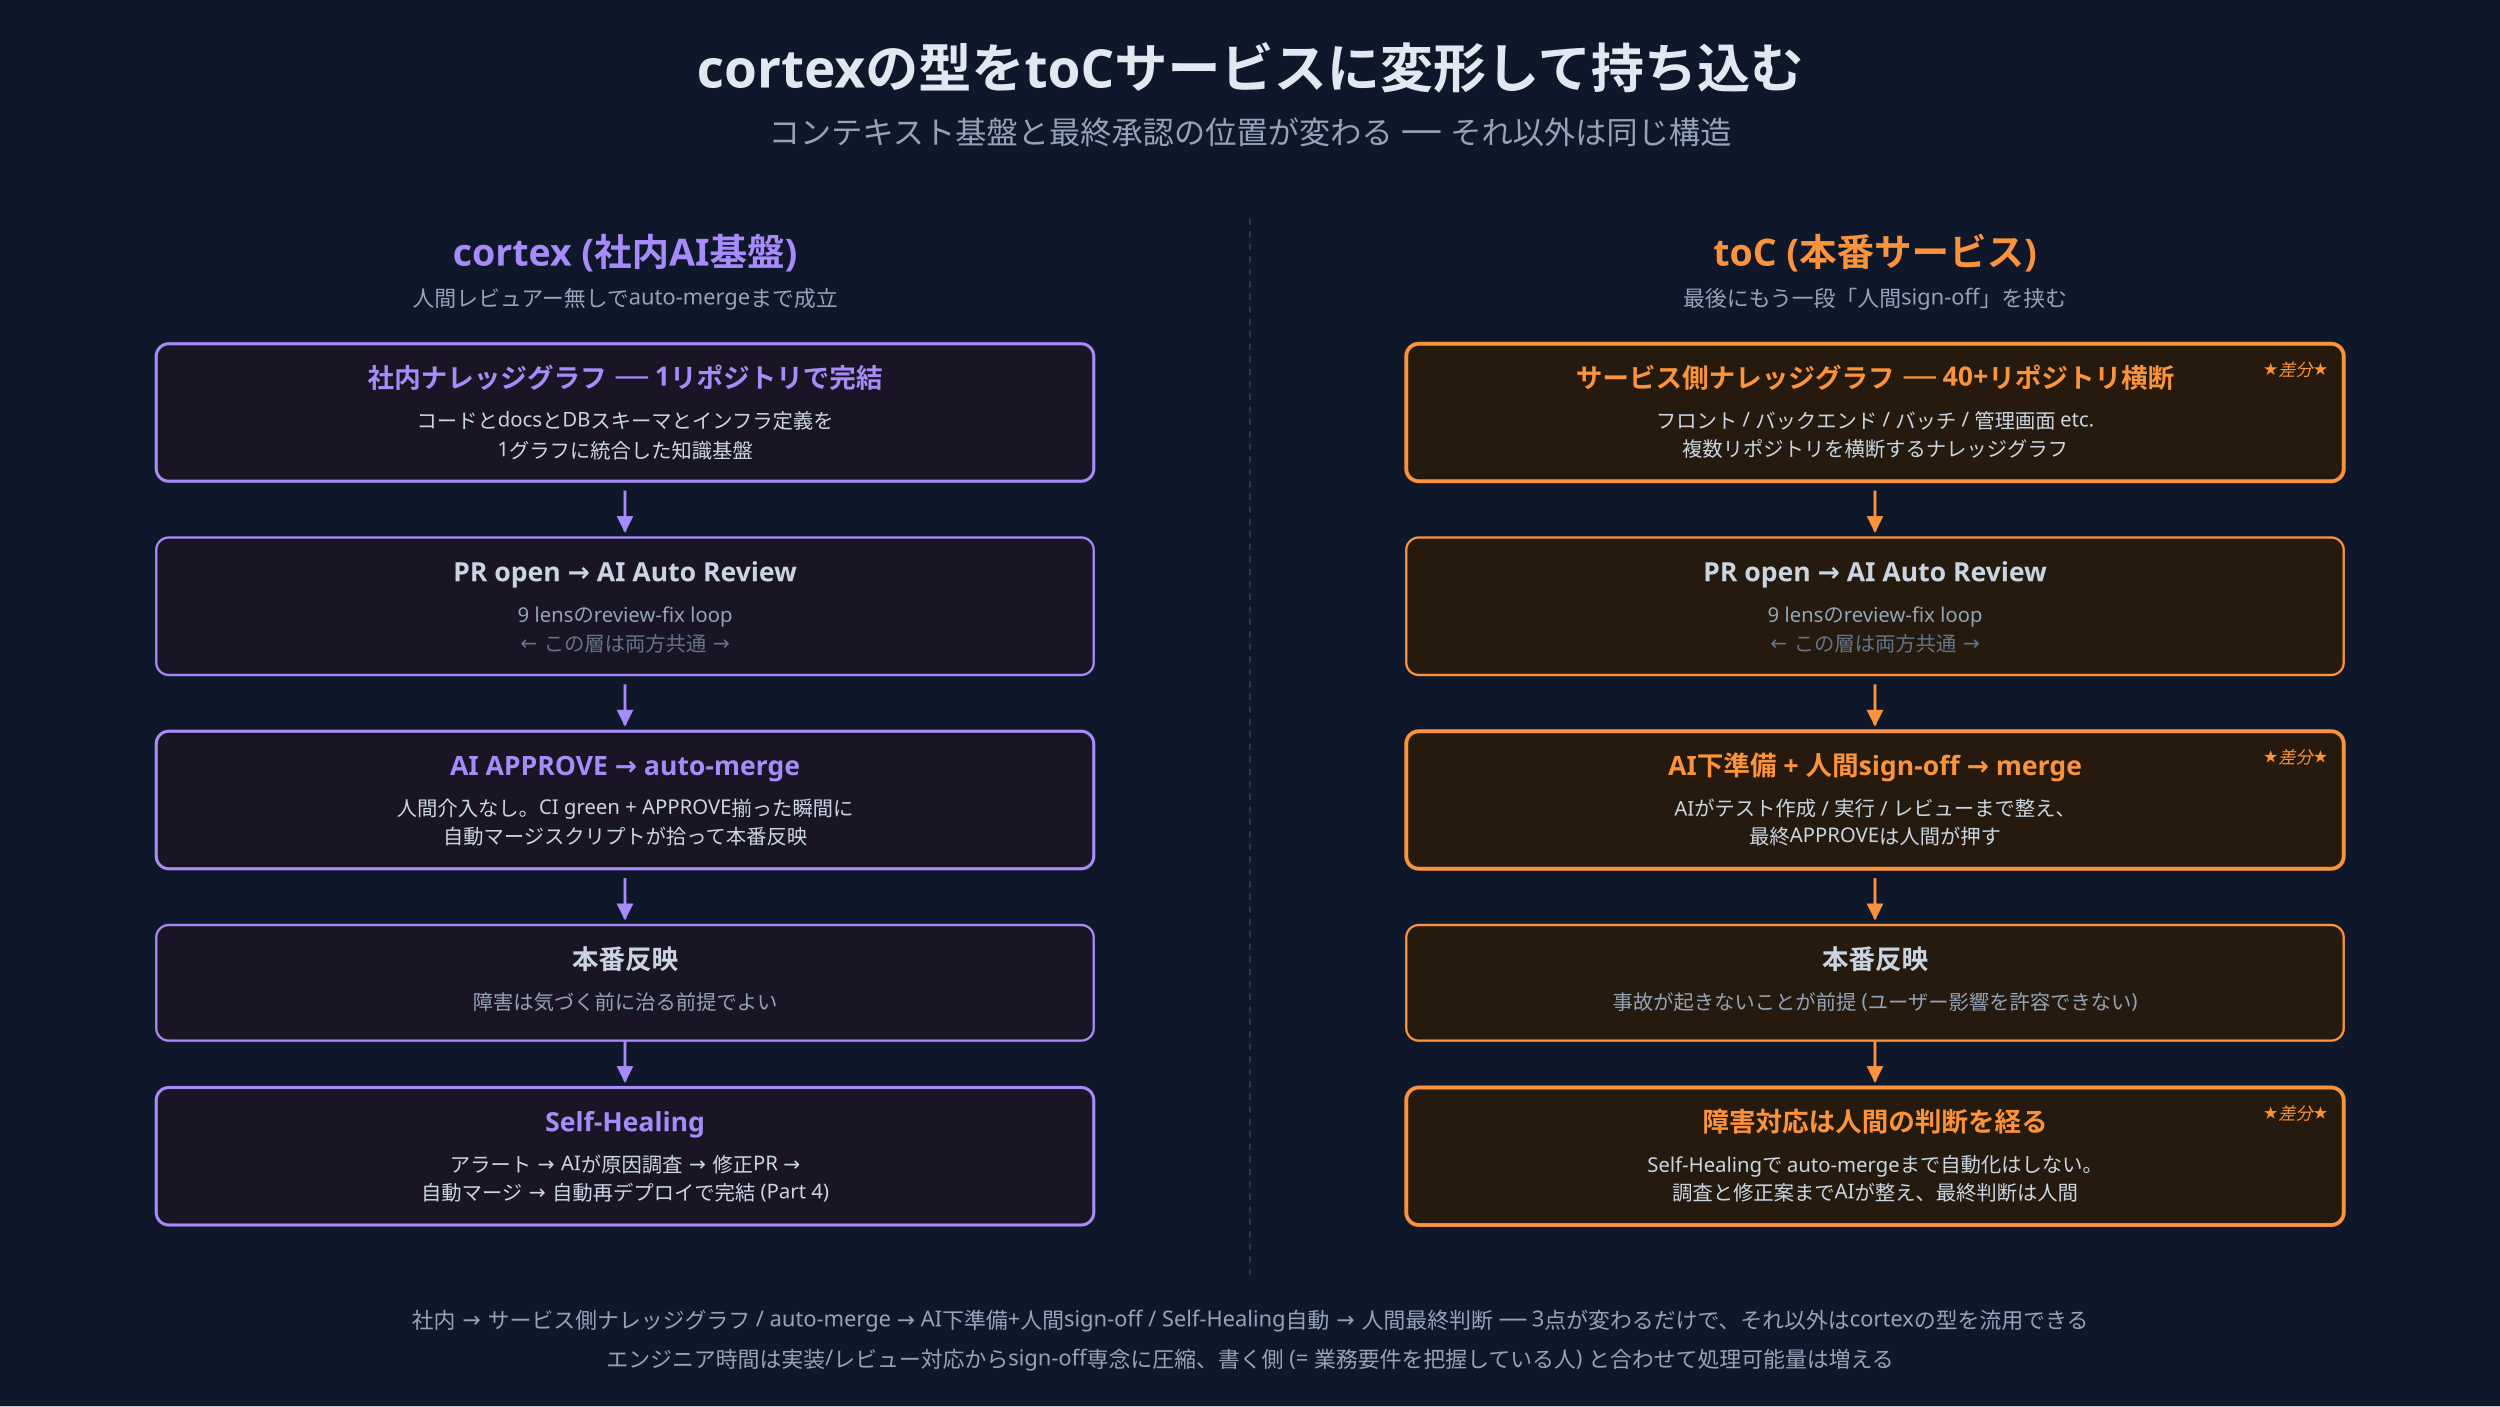
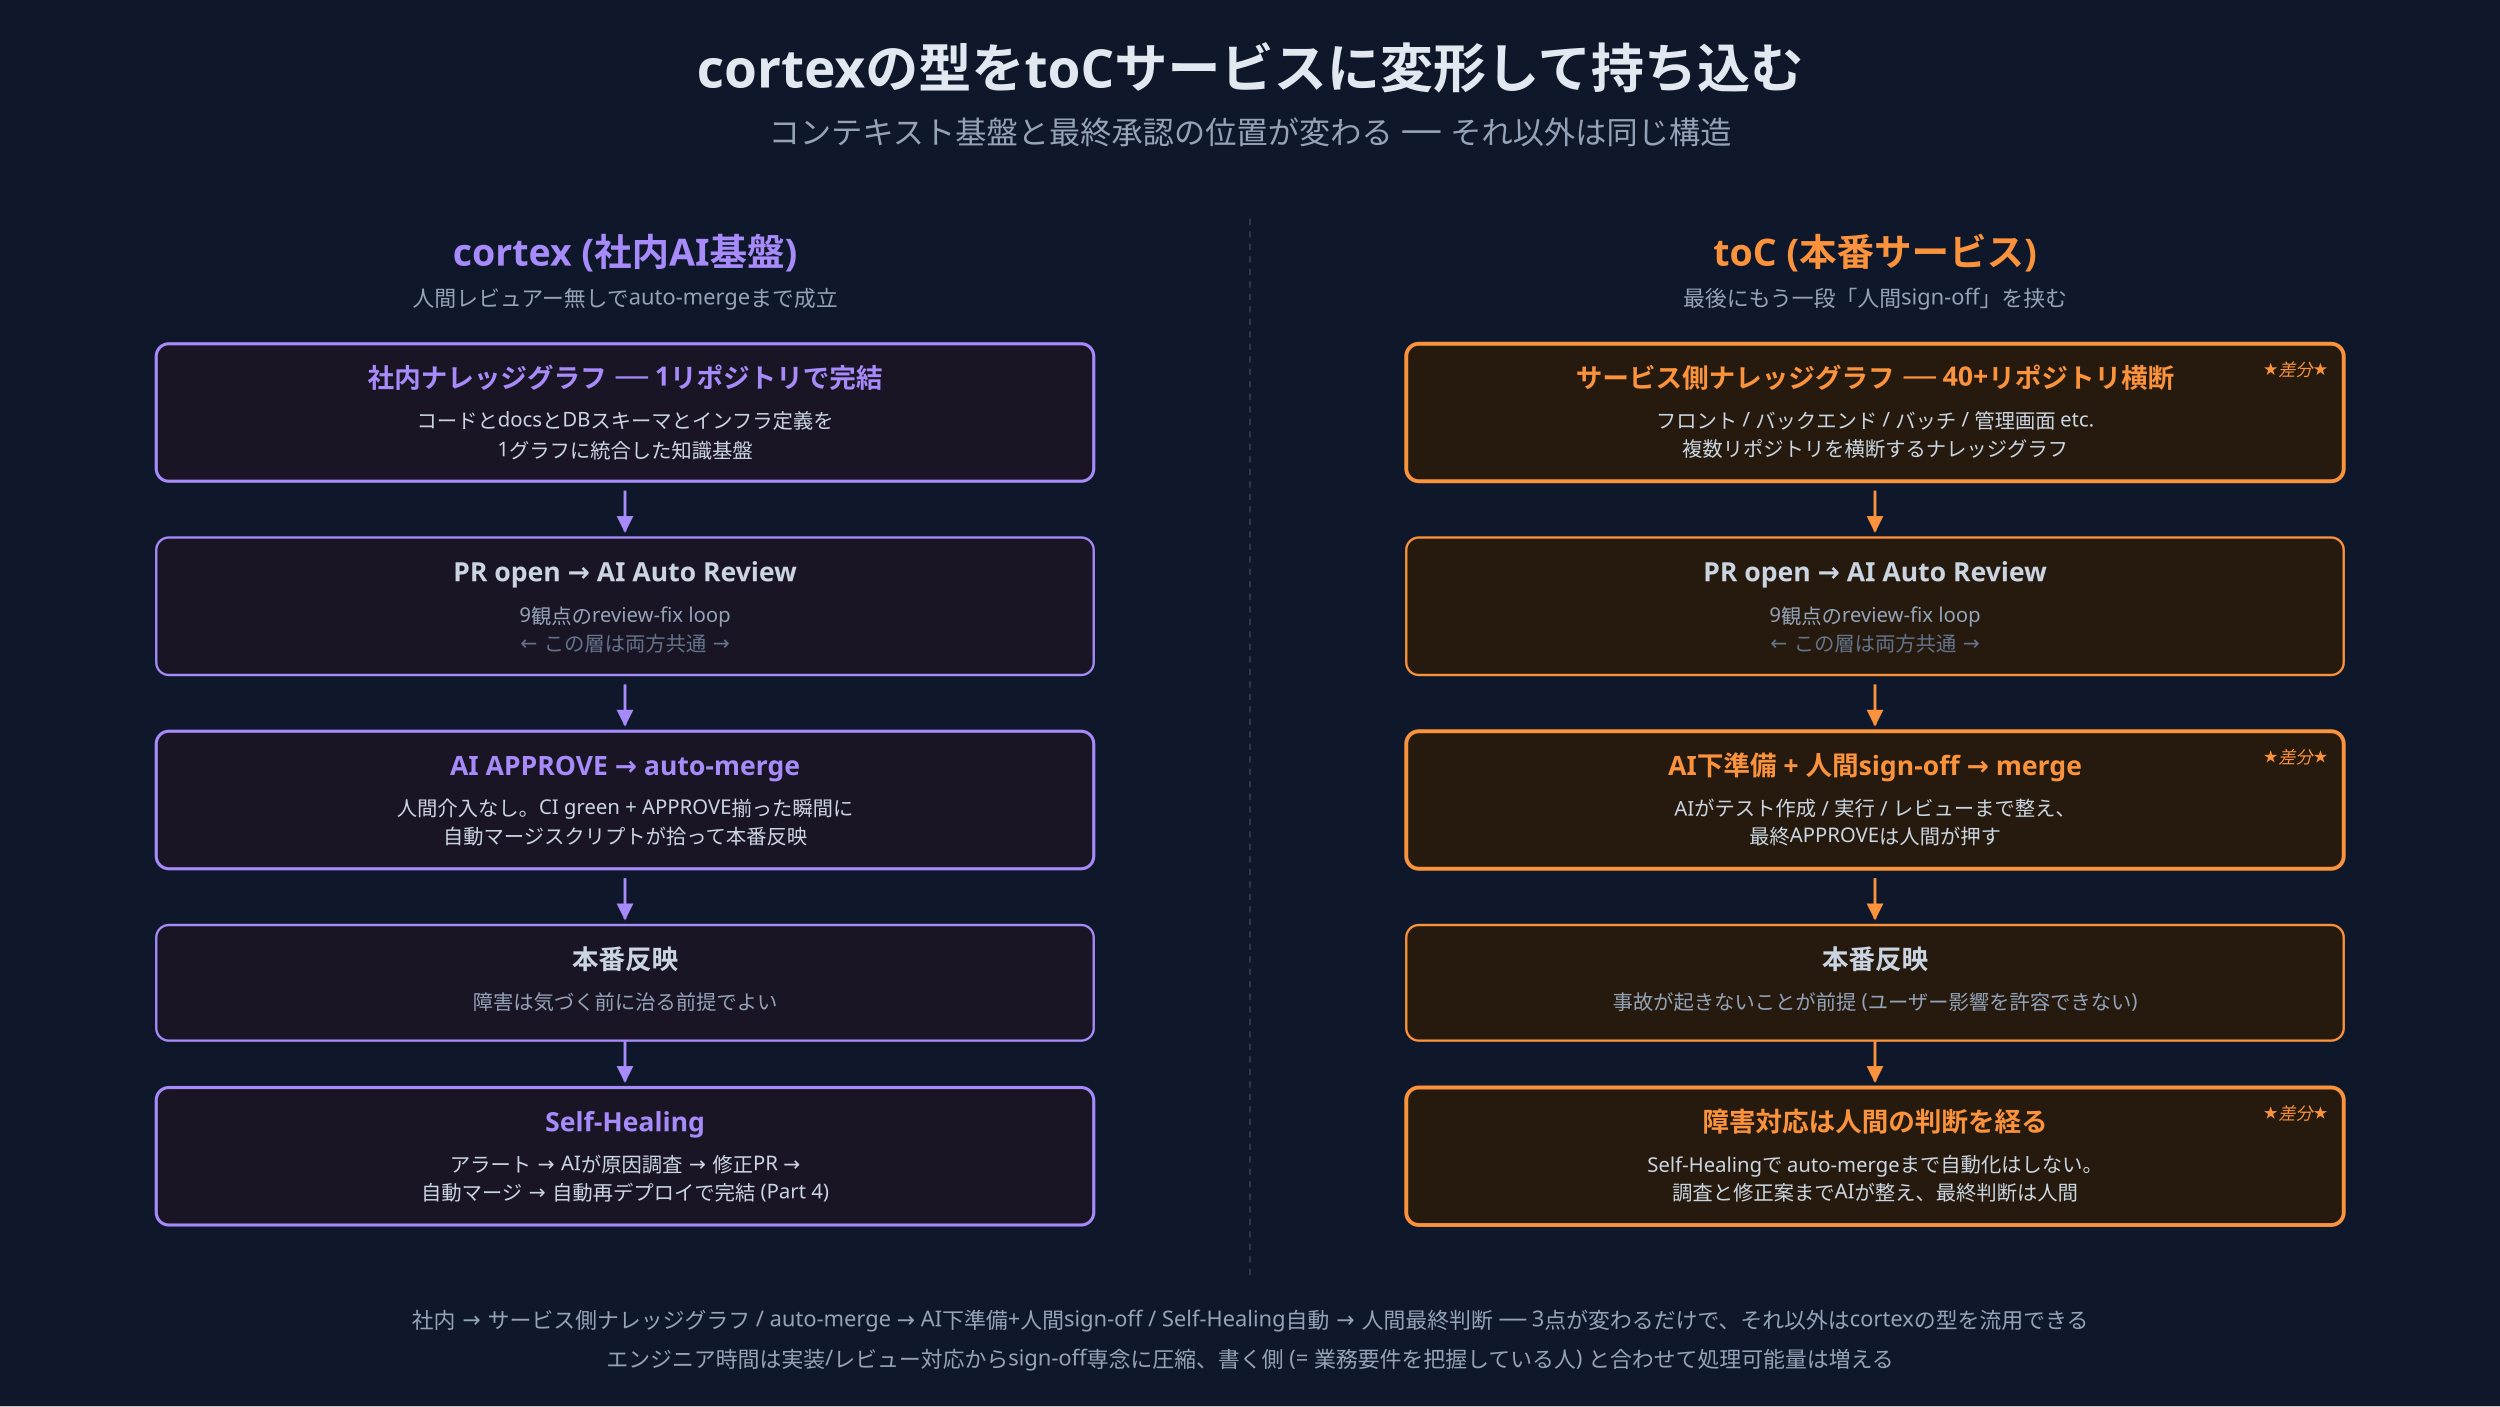
<svg xmlns="http://www.w3.org/2000/svg" width="1600" height="900" viewBox="0 0 1600 900">
  <rect width="1600" height="900" fill="#0f172a" />
  <defs>
    <marker id="a-94a3b8" viewBox="0 0 10 10" refX="9" refY="5" markerWidth="6" markerHeight="6" orient="auto-start-reverse">
      <path d="M 0 0 L 10 5 L 0 10 z" fill="#94a3b8" />
    </marker>
    <marker id="a-a78bfa" viewBox="0 0 10 10" refX="9" refY="5" markerWidth="6" markerHeight="6" orient="auto-start-reverse">
      <path d="M 0 0 L 10 5 L 0 10 z" fill="#a78bfa" />
    </marker>
    <marker id="a-fb923c" viewBox="0 0 10 10" refX="9" refY="5" markerWidth="6" markerHeight="6" orient="auto-start-reverse">
      <path d="M 0 0 L 10 5 L 0 10 z" fill="#fb923c" />
    </marker>
  </defs>
  <text x="800" y="56" font-size="34" fill="#e2e8f0" text-anchor="middle" font-weight="bold" font-family="Noto Sans JP, sans-serif">cortexの型をtoCサービスに変形して持ち込む</text>
  <text x="800" y="92" font-size="20" fill="#94a3b8" text-anchor="middle" font-family="Noto Sans JP, sans-serif">コンテキスト基盤と最終承認の位置が変わる ── それ以外は同じ構造</text>
  <line x1="800" y1="140" x2="800" y2="820" stroke="#334155" stroke-width="1" stroke-dasharray="4,4" />
  <g font-family="Noto Sans JP, sans-serif">
    <text x="400" y="170" font-size="24" fill="#a78bfa" text-anchor="middle" font-weight="bold">cortex (社内AI基盤)</text>
    <text x="400" y="196" font-size="14" fill="#94a3b8" text-anchor="middle">人間レビュアー無しでauto-mergeまで成立</text>
    <rect x="100" y="220" width="600" height="88" rx="8" fill="#1a1525" stroke="#a78bfa" stroke-width="2" />
    <text x="400" y="248" font-size="17" fill="#a78bfa" text-anchor="middle" font-weight="bold">社内ナレッジグラフ ── 1リポジトリで完結</text>
    <text x="400" y="274" font-size="13" fill="#cbd5e1" text-anchor="middle">コードとdocsとDBスキーマとインフラ定義を</text>
    <text x="400" y="292" font-size="13" fill="#cbd5e1" text-anchor="middle">1グラフに統合した知識基盤</text>
    <line x1="400" y1="314" x2="400" y2="340" stroke="#a78bfa" stroke-width="1.8" marker-end="url(#a-a78bfa)" />
    <rect x="100" y="344" width="600" height="88" rx="8" fill="#1a1525" stroke="#a78bfa" stroke-width="1.5" />
    <text x="400" y="372" font-size="17" fill="#cbd5e1" text-anchor="middle" font-weight="bold">PR open → AI Auto Review</text>
-     <text x="400" y="398" font-size="13" fill="#94a3b8" text-anchor="middle">9 lensのreview-fix loop</text>
+     <text x="400" y="398" font-size="13" fill="#94a3b8" text-anchor="middle">9観点のreview-fix loop</text>
    <text x="400" y="416" font-size="13" fill="#64748b" text-anchor="middle">← この層は両方共通 →</text>
    <line x1="400" y1="438" x2="400" y2="464" stroke="#a78bfa" stroke-width="1.8" marker-end="url(#a-a78bfa)" />
    <rect x="100" y="468" width="600" height="88" rx="8" fill="#1a1525" stroke="#a78bfa" stroke-width="2" />
    <text x="400" y="496" font-size="17" fill="#a78bfa" text-anchor="middle" font-weight="bold">AI APPROVE → auto-merge</text>
    <text x="400" y="522" font-size="13" fill="#cbd5e1" text-anchor="middle">人間介入なし。CI green + APPROVE揃った瞬間に</text>
    <text x="400" y="540" font-size="13" fill="#cbd5e1" text-anchor="middle">自動マージスクリプトが拾って本番反映</text>
    <line x1="400" y1="562" x2="400" y2="588" stroke="#a78bfa" stroke-width="1.8" marker-end="url(#a-a78bfa)" />
    <rect x="100" y="592" width="600" height="74" rx="8" fill="#1a1525" stroke="#a78bfa" stroke-width="1.5" />
    <text x="400" y="620" font-size="17" fill="#cbd5e1" text-anchor="middle" font-weight="bold">本番反映</text>
    <text x="400" y="646" font-size="13" fill="#94a3b8" text-anchor="middle">障害は気づく前に治る前提でよい</text>
    <line x1="400" y1="666" x2="400" y2="692" stroke="#a78bfa" stroke-width="1.8" marker-end="url(#a-a78bfa)" />
    <rect x="100" y="696" width="600" height="88" rx="8" fill="#1a1525" stroke="#a78bfa" stroke-width="2" />
    <text x="400" y="724" font-size="17" fill="#a78bfa" text-anchor="middle" font-weight="bold">Self-Healing</text>
    <text x="400" y="750" font-size="13" fill="#cbd5e1" text-anchor="middle">アラート → AIが原因調査 → 修正PR →</text>
    <text x="400" y="768" font-size="13" fill="#cbd5e1" text-anchor="middle">自動マージ → 自動再デプロイで完結 (Part 4)</text>
  </g>
  <g font-family="Noto Sans JP, sans-serif">
    <text x="1200" y="170" font-size="24" fill="#fb923c" text-anchor="middle" font-weight="bold">toC (本番サービス)</text>
    <text x="1200" y="196" font-size="14" fill="#94a3b8" text-anchor="middle">最後にもう一段「人間sign-off」を挟む</text>
    <rect x="900" y="220" width="600" height="88" rx="8" fill="#251a0d" stroke="#fb923c" stroke-width="2.5" />
    <text x="1490" y="240" font-size="11" fill="#fb923c" text-anchor="end" font-style="italic">★差分★</text>
    <text x="1200" y="248" font-size="17" fill="#fb923c" text-anchor="middle" font-weight="bold">サービス側ナレッジグラフ ── 40+リポジトリ横断</text>
    <text x="1200" y="274" font-size="13" fill="#cbd5e1" text-anchor="middle">フロント / バックエンド / バッチ / 管理画面 etc.</text>
    <text x="1200" y="292" font-size="13" fill="#cbd5e1" text-anchor="middle">複数リポジトリを横断するナレッジグラフ</text>
    <line x1="1200" y1="314" x2="1200" y2="340" stroke="#fb923c" stroke-width="1.8" marker-end="url(#a-fb923c)" />
    <rect x="900" y="344" width="600" height="88" rx="8" fill="#251a0d" stroke="#fb923c" stroke-width="1.5" />
    <text x="1200" y="372" font-size="17" fill="#cbd5e1" text-anchor="middle" font-weight="bold">PR open → AI Auto Review</text>
-     <text x="1200" y="398" font-size="13" fill="#94a3b8" text-anchor="middle">9 lensのreview-fix loop</text>
+     <text x="1200" y="398" font-size="13" fill="#94a3b8" text-anchor="middle">9観点のreview-fix loop</text>
    <text x="1200" y="416" font-size="13" fill="#64748b" text-anchor="middle">← この層は両方共通 →</text>
    <line x1="1200" y1="438" x2="1200" y2="464" stroke="#fb923c" stroke-width="1.8" marker-end="url(#a-fb923c)" />
    <rect x="900" y="468" width="600" height="88" rx="8" fill="#251a0d" stroke="#fb923c" stroke-width="2.5" />
    <text x="1490" y="488" font-size="11" fill="#fb923c" text-anchor="end" font-style="italic">★差分★</text>
    <text x="1200" y="496" font-size="17" fill="#fb923c" text-anchor="middle" font-weight="bold">AI下準備 + 人間sign-off → merge</text>
    <text x="1200" y="522" font-size="13" fill="#cbd5e1" text-anchor="middle">AIがテスト作成 / 実行 / レビューまで整え、</text>
    <text x="1200" y="540" font-size="13" fill="#cbd5e1" text-anchor="middle">最終APPROVEは人間が押す</text>
    <line x1="1200" y1="562" x2="1200" y2="588" stroke="#fb923c" stroke-width="1.8" marker-end="url(#a-fb923c)" />
    <rect x="900" y="592" width="600" height="74" rx="8" fill="#251a0d" stroke="#fb923c" stroke-width="1.5" />
    <text x="1200" y="620" font-size="17" fill="#cbd5e1" text-anchor="middle" font-weight="bold">本番反映</text>
    <text x="1200" y="646" font-size="13" fill="#94a3b8" text-anchor="middle">事故が起きないことが前提 (ユーザー影響を許容できない)</text>
    <line x1="1200" y1="666" x2="1200" y2="692" stroke="#fb923c" stroke-width="1.8" marker-end="url(#a-fb923c)" />
    <rect x="900" y="696" width="600" height="88" rx="8" fill="#251a0d" stroke="#fb923c" stroke-width="2.5" />
    <text x="1490" y="716" font-size="11" fill="#fb923c" text-anchor="end" font-style="italic">★差分★</text>
    <text x="1200" y="724" font-size="17" fill="#fb923c" text-anchor="middle" font-weight="bold">障害対応は人間の判断を経る</text>
    <text x="1200" y="750" font-size="13" fill="#cbd5e1" text-anchor="middle">Self-Healingで auto-mergeまで自動化はしない。</text>
    <text x="1200" y="768" font-size="13" fill="#cbd5e1" text-anchor="middle">調査と修正案までAIが整え、最終判断は人間</text>
  </g>
  <text x="800" y="850" font-size="14" fill="#94a3b8" text-anchor="middle" font-family="Noto Sans JP, sans-serif">社内 → サービス側ナレッジグラフ / auto-merge → AI下準備+人間sign-off / Self-Healing自動 → 人間最終判断 ── 3点が変わるだけで、それ以外はcortexの型を流用できる</text>
  <text x="800" y="875" font-size="14" fill="#94a3b8" text-anchor="middle" font-family="Noto Sans JP, sans-serif">エンジニア時間は実装/レビュー対応からsign-off専念に圧縮、書く側 (= 業務要件を把握している人) と合わせて処理可能量は増える</text>
</svg>
